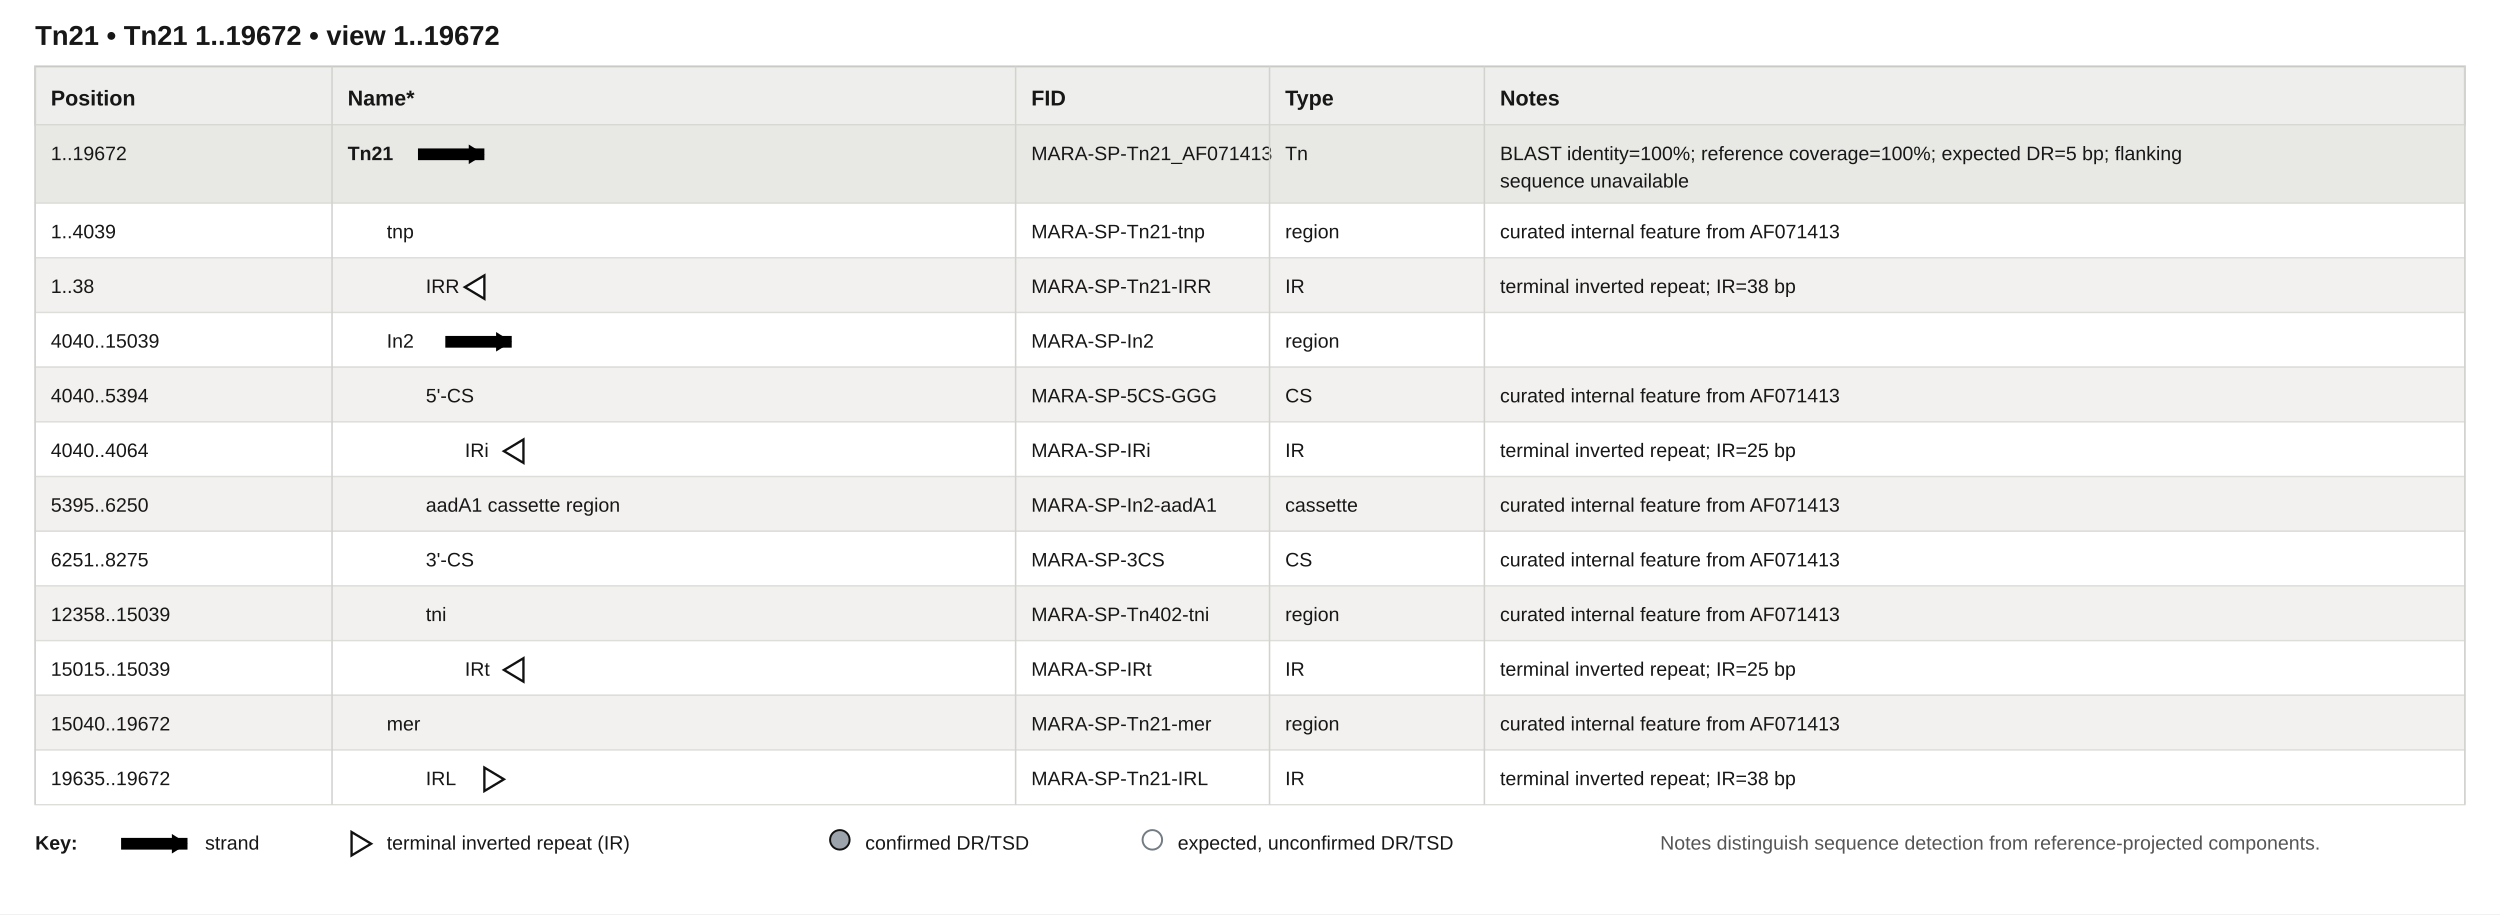
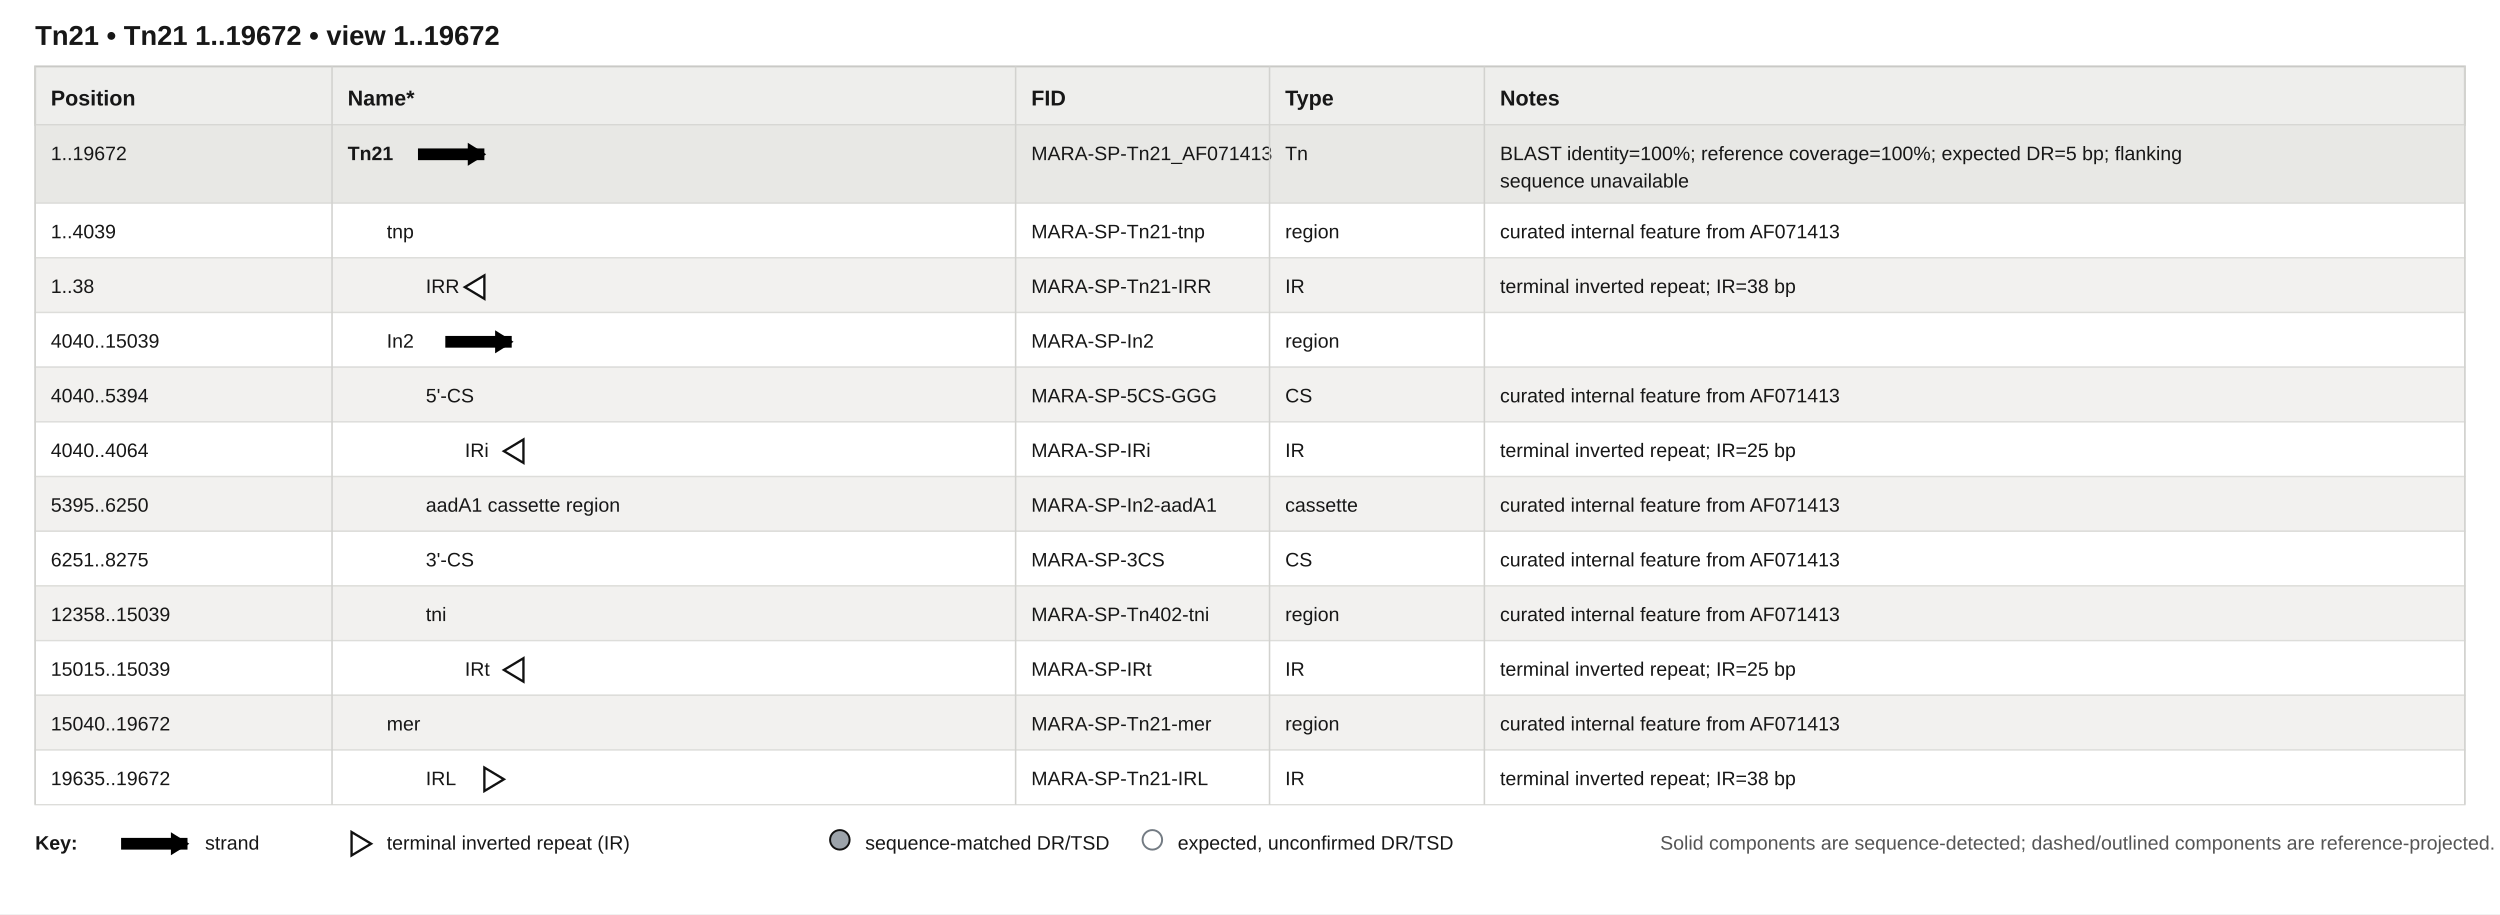
<svg xmlns="http://www.w3.org/2000/svg" width="1280" height="468" style="background:#fff;font-family:Arial,Helvetica,sans-serif">
  <rect x="0" y="0" width="1280" height="468" fill="#fff" />
  <text x="18.0" y="23.0" font-size="14" font-weight="bold" text-anchor="start" fill="#171717">Tn21 • Tn21 1..19672 • view 1..19672</text>
  <rect x="18" y="34" width="1244" height="30" fill="#eeeeec" stroke="#c9c9c6" />
  <text x="26.0" y="54.0" font-size="11" font-weight="bold" text-anchor="start" fill="#171717">Position</text>
  <text x="178.0" y="54.0" font-size="11" font-weight="bold" text-anchor="start" fill="#171717">Name*</text>
  <text x="528.0" y="54.0" font-size="11" font-weight="bold" text-anchor="start" fill="#171717">FID</text>
  <text x="658.0" y="54.0" font-size="11" font-weight="bold" text-anchor="start" fill="#171717">Type</text>
  <text x="768.0" y="54.0" font-size="11" font-weight="bold" text-anchor="start" fill="#171717">Notes</text>
  <rect x="18" y="64" width="1244" height="40" fill="#e8e8e5" stroke="#ddddda" stroke-width="0.7" />
  <text x="26.0" y="82.0" font-size="10" font-weight="normal" text-anchor="start" fill="#171717">1..19672</text>
  <text x="178.0" y="82.0" font-size="10" font-weight="bold" text-anchor="start" fill="#171717">Tn21</text>
  <line x1="214.0" y1="79.0" x2="248.0" y2="79.0" stroke="#000" stroke-width="6" />
-   <polygon points="248.0,79.0 240.0,74.0 240.0,84.0" fill="#000" />
+   <polygon points="248.0,79.0 240.0,74.0 240.0,84.0" fill="#000000" stroke="#000" />
  <text x="528.0" y="82.0" font-size="10" font-weight="normal" text-anchor="start" fill="#171717">MARA-SP-Tn21_AF071413</text>
  <text x="658.0" y="82.0" font-size="10" font-weight="normal" text-anchor="start" fill="#171717">Tn</text>
  <text x="768.0" y="82.0" font-size="10" font-weight="normal" text-anchor="start" fill="#171717">BLAST identity=100%; reference coverage=100%; expected DR=5 bp; flanking</text>
  <text x="768.0" y="96.0" font-size="10" font-weight="normal" text-anchor="start" fill="#171717">sequence unavailable</text>
  <rect x="18" y="104" width="1244" height="28" fill="#ffffff" stroke="#ddddda" stroke-width="0.7" />
  <text x="26.0" y="122.0" font-size="10" font-weight="normal" text-anchor="start" fill="#171717">1..4039</text>
  <text x="198.0" y="122.0" font-size="10" font-weight="normal" text-anchor="start" fill="#171717">tnp</text>
  <text x="528.0" y="122.0" font-size="10" font-weight="normal" text-anchor="start" fill="#171717">MARA-SP-Tn21-tnp</text>
  <text x="658.0" y="122.0" font-size="10" font-weight="normal" text-anchor="start" fill="#171717">region</text>
  <text x="768.0" y="122.0" font-size="10" font-weight="normal" text-anchor="start" fill="#171717">curated internal feature from AF071413</text>
  <rect x="18" y="132" width="1244" height="28" fill="#f2f1ef" stroke="#ddddda" stroke-width="0.7" />
  <text x="26.0" y="150.0" font-size="10" font-weight="normal" text-anchor="start" fill="#171717">1..38</text>
  <text x="218.0" y="150.0" font-size="10" font-weight="normal" text-anchor="start" fill="#171717">IRR</text>
  <polygon points="248.0,141.0 238.0,147.0 248.0,153.0" fill="#fff" stroke="#111" stroke-width="1.2" />
  <text x="528.0" y="150.0" font-size="10" font-weight="normal" text-anchor="start" fill="#171717">MARA-SP-Tn21-IRR</text>
  <text x="658.0" y="150.0" font-size="10" font-weight="normal" text-anchor="start" fill="#171717">IR</text>
  <text x="768.0" y="150.0" font-size="10" font-weight="normal" text-anchor="start" fill="#171717">terminal inverted repeat; IR=38 bp</text>
  <rect x="18" y="160" width="1244" height="28" fill="#ffffff" stroke="#ddddda" stroke-width="0.7" />
  <text x="26.0" y="178.0" font-size="10" font-weight="normal" text-anchor="start" fill="#171717">4040..15039</text>
  <text x="198.0" y="178.0" font-size="10" font-weight="normal" text-anchor="start" fill="#171717">In2</text>
  <line x1="228.0" y1="175.0" x2="262.0" y2="175.0" stroke="#000" stroke-width="6" />
-   <polygon points="262.0,175.0 254.0,170.0 254.0,180.0" fill="#000" />
+   <polygon points="262.0,175.0 254.0,170.0 254.0,180.0" fill="#000000" stroke="#000" />
  <text x="528.0" y="178.0" font-size="10" font-weight="normal" text-anchor="start" fill="#171717">MARA-SP-In2</text>
  <text x="658.0" y="178.0" font-size="10" font-weight="normal" text-anchor="start" fill="#171717">region</text>
  <text x="768.0" y="178.0" font-size="10" font-weight="normal" text-anchor="start" fill="#171717" />
  <rect x="18" y="188" width="1244" height="28" fill="#f2f1ef" stroke="#ddddda" stroke-width="0.7" />
  <text x="26.0" y="206.0" font-size="10" font-weight="normal" text-anchor="start" fill="#171717">4040..5394</text>
  <text x="218.0" y="206.0" font-size="10" font-weight="normal" text-anchor="start" fill="#171717">5'-CS</text>
  <text x="528.0" y="206.0" font-size="10" font-weight="normal" text-anchor="start" fill="#171717">MARA-SP-5CS-GGG</text>
  <text x="658.0" y="206.0" font-size="10" font-weight="normal" text-anchor="start" fill="#171717">CS</text>
  <text x="768.0" y="206.0" font-size="10" font-weight="normal" text-anchor="start" fill="#171717">curated internal feature from AF071413</text>
  <rect x="18" y="216" width="1244" height="28" fill="#ffffff" stroke="#ddddda" stroke-width="0.7" />
  <text x="26.0" y="234.0" font-size="10" font-weight="normal" text-anchor="start" fill="#171717">4040..4064</text>
  <text x="238.0" y="234.0" font-size="10" font-weight="normal" text-anchor="start" fill="#171717">IRi</text>
  <polygon points="268.0,225.0 258.0,231.0 268.0,237.0" fill="#fff" stroke="#111" stroke-width="1.2" />
  <text x="528.0" y="234.0" font-size="10" font-weight="normal" text-anchor="start" fill="#171717">MARA-SP-IRi</text>
  <text x="658.0" y="234.0" font-size="10" font-weight="normal" text-anchor="start" fill="#171717">IR</text>
  <text x="768.0" y="234.0" font-size="10" font-weight="normal" text-anchor="start" fill="#171717">terminal inverted repeat; IR=25 bp</text>
  <rect x="18" y="244" width="1244" height="28" fill="#f2f1ef" stroke="#ddddda" stroke-width="0.7" />
  <text x="26.0" y="262.0" font-size="10" font-weight="normal" text-anchor="start" fill="#171717">5395..6250</text>
  <text x="218.0" y="262.0" font-size="10" font-weight="normal" text-anchor="start" fill="#171717">aadA1 cassette region</text>
  <text x="528.0" y="262.0" font-size="10" font-weight="normal" text-anchor="start" fill="#171717">MARA-SP-In2-aadA1</text>
  <text x="658.0" y="262.0" font-size="10" font-weight="normal" text-anchor="start" fill="#171717">cassette</text>
  <text x="768.0" y="262.0" font-size="10" font-weight="normal" text-anchor="start" fill="#171717">curated internal feature from AF071413</text>
  <rect x="18" y="272" width="1244" height="28" fill="#ffffff" stroke="#ddddda" stroke-width="0.7" />
  <text x="26.0" y="290.0" font-size="10" font-weight="normal" text-anchor="start" fill="#171717">6251..8275</text>
  <text x="218.0" y="290.0" font-size="10" font-weight="normal" text-anchor="start" fill="#171717">3'-CS</text>
  <text x="528.0" y="290.0" font-size="10" font-weight="normal" text-anchor="start" fill="#171717">MARA-SP-3CS</text>
  <text x="658.0" y="290.0" font-size="10" font-weight="normal" text-anchor="start" fill="#171717">CS</text>
  <text x="768.0" y="290.0" font-size="10" font-weight="normal" text-anchor="start" fill="#171717">curated internal feature from AF071413</text>
  <rect x="18" y="300" width="1244" height="28" fill="#f2f1ef" stroke="#ddddda" stroke-width="0.7" />
  <text x="26.0" y="318.0" font-size="10" font-weight="normal" text-anchor="start" fill="#171717">12358..15039</text>
  <text x="218.0" y="318.0" font-size="10" font-weight="normal" text-anchor="start" fill="#171717">tni</text>
  <text x="528.0" y="318.0" font-size="10" font-weight="normal" text-anchor="start" fill="#171717">MARA-SP-Tn402-tni</text>
  <text x="658.0" y="318.0" font-size="10" font-weight="normal" text-anchor="start" fill="#171717">region</text>
  <text x="768.0" y="318.0" font-size="10" font-weight="normal" text-anchor="start" fill="#171717">curated internal feature from AF071413</text>
  <rect x="18" y="328" width="1244" height="28" fill="#ffffff" stroke="#ddddda" stroke-width="0.7" />
  <text x="26.0" y="346.0" font-size="10" font-weight="normal" text-anchor="start" fill="#171717">15015..15039</text>
  <text x="238.0" y="346.0" font-size="10" font-weight="normal" text-anchor="start" fill="#171717">IRt</text>
  <polygon points="268.0,337.0 258.0,343.0 268.0,349.0" fill="#fff" stroke="#111" stroke-width="1.2" />
  <text x="528.0" y="346.0" font-size="10" font-weight="normal" text-anchor="start" fill="#171717">MARA-SP-IRt</text>
  <text x="658.0" y="346.0" font-size="10" font-weight="normal" text-anchor="start" fill="#171717">IR</text>
  <text x="768.0" y="346.0" font-size="10" font-weight="normal" text-anchor="start" fill="#171717">terminal inverted repeat; IR=25 bp</text>
  <rect x="18" y="356" width="1244" height="28" fill="#f2f1ef" stroke="#ddddda" stroke-width="0.7" />
  <text x="26.0" y="374.0" font-size="10" font-weight="normal" text-anchor="start" fill="#171717">15040..19672</text>
  <text x="198.0" y="374.0" font-size="10" font-weight="normal" text-anchor="start" fill="#171717">mer</text>
  <text x="528.0" y="374.0" font-size="10" font-weight="normal" text-anchor="start" fill="#171717">MARA-SP-Tn21-mer</text>
  <text x="658.0" y="374.0" font-size="10" font-weight="normal" text-anchor="start" fill="#171717">region</text>
  <text x="768.0" y="374.0" font-size="10" font-weight="normal" text-anchor="start" fill="#171717">curated internal feature from AF071413</text>
  <rect x="18" y="384" width="1244" height="28" fill="#ffffff" stroke="#ddddda" stroke-width="0.7" />
  <text x="26.0" y="402.0" font-size="10" font-weight="normal" text-anchor="start" fill="#171717">19635..19672</text>
  <text x="218.0" y="402.0" font-size="10" font-weight="normal" text-anchor="start" fill="#171717">IRL</text>
  <polygon points="248.0,393.0 258.0,399.0 248.0,405.0" fill="#fff" stroke="#111" stroke-width="1.2" />
  <text x="528.0" y="402.0" font-size="10" font-weight="normal" text-anchor="start" fill="#171717">MARA-SP-Tn21-IRL</text>
  <text x="658.0" y="402.0" font-size="10" font-weight="normal" text-anchor="start" fill="#171717">IR</text>
  <text x="768.0" y="402.0" font-size="10" font-weight="normal" text-anchor="start" fill="#171717">terminal inverted repeat; IR=38 bp</text>
  <line x1="18" y1="34" x2="18" y2="412" stroke="#d2d2cf" stroke-width="0.8" />
  <line x1="170" y1="34" x2="170" y2="412" stroke="#d2d2cf" stroke-width="0.8" />
  <line x1="520" y1="34" x2="520" y2="412" stroke="#d2d2cf" stroke-width="0.8" />
  <line x1="650" y1="34" x2="650" y2="412" stroke="#d2d2cf" stroke-width="0.8" />
  <line x1="760" y1="34" x2="760" y2="412" stroke="#d2d2cf" stroke-width="0.8" />
  <line x1="1262" y1="34" x2="1262" y2="412" stroke="#d2d2cf" stroke-width="0.8" />
  <text x="18.0" y="435.0" font-size="10" font-weight="bold" text-anchor="start" fill="#171717">Key:</text>
  <line x1="62.0" y1="432.0" x2="96.0" y2="432.0" stroke="#000" stroke-width="6" />
-   <polygon points="96.0,432.0 88.0,427.0 88.0,437.0" fill="#000" />
+   <polygon points="96.0,432.0 88.0,427.0 88.0,437.0" fill="#000000" stroke="#000" />
  <text x="105.0" y="435.0" font-size="10" font-weight="normal" text-anchor="start" fill="#171717">strand</text>
  <polygon points="180.0,426.0 190.0,432.0 180.0,438.0" fill="#fff" stroke="#111" stroke-width="1.2" />
  <text x="198.0" y="435.0" font-size="10" font-weight="normal" text-anchor="start" fill="#171717">terminal inverted repeat (IR)</text>
  <circle cx="430" cy="430" r="5" fill="#9ca3aa" stroke="#111" />
-   <text x="443.0" y="435.0" font-size="10" font-weight="normal" text-anchor="start" fill="#171717">confirmed DR/TSD</text>
+   <text x="443.0" y="435.0" font-size="10" font-weight="normal" text-anchor="start" fill="#171717">sequence-matched DR/TSD</text>
  <circle cx="590" cy="430" r="5" fill="#fff" stroke="#737b83" />
  <text x="603.0" y="435.0" font-size="10" font-weight="normal" text-anchor="start" fill="#171717">expected, unconfirmed DR/TSD</text>
-   <text x="850.0" y="435.0" font-size="10" font-weight="normal" text-anchor="start" fill="#555555">Notes distinguish sequence detection from reference-projected components.</text>
+   <text x="850.0" y="435.0" font-size="10" font-weight="normal" text-anchor="start" fill="#555555">Solid components are sequence-detected; dashed/outlined components are reference-projected.</text>
</svg>
